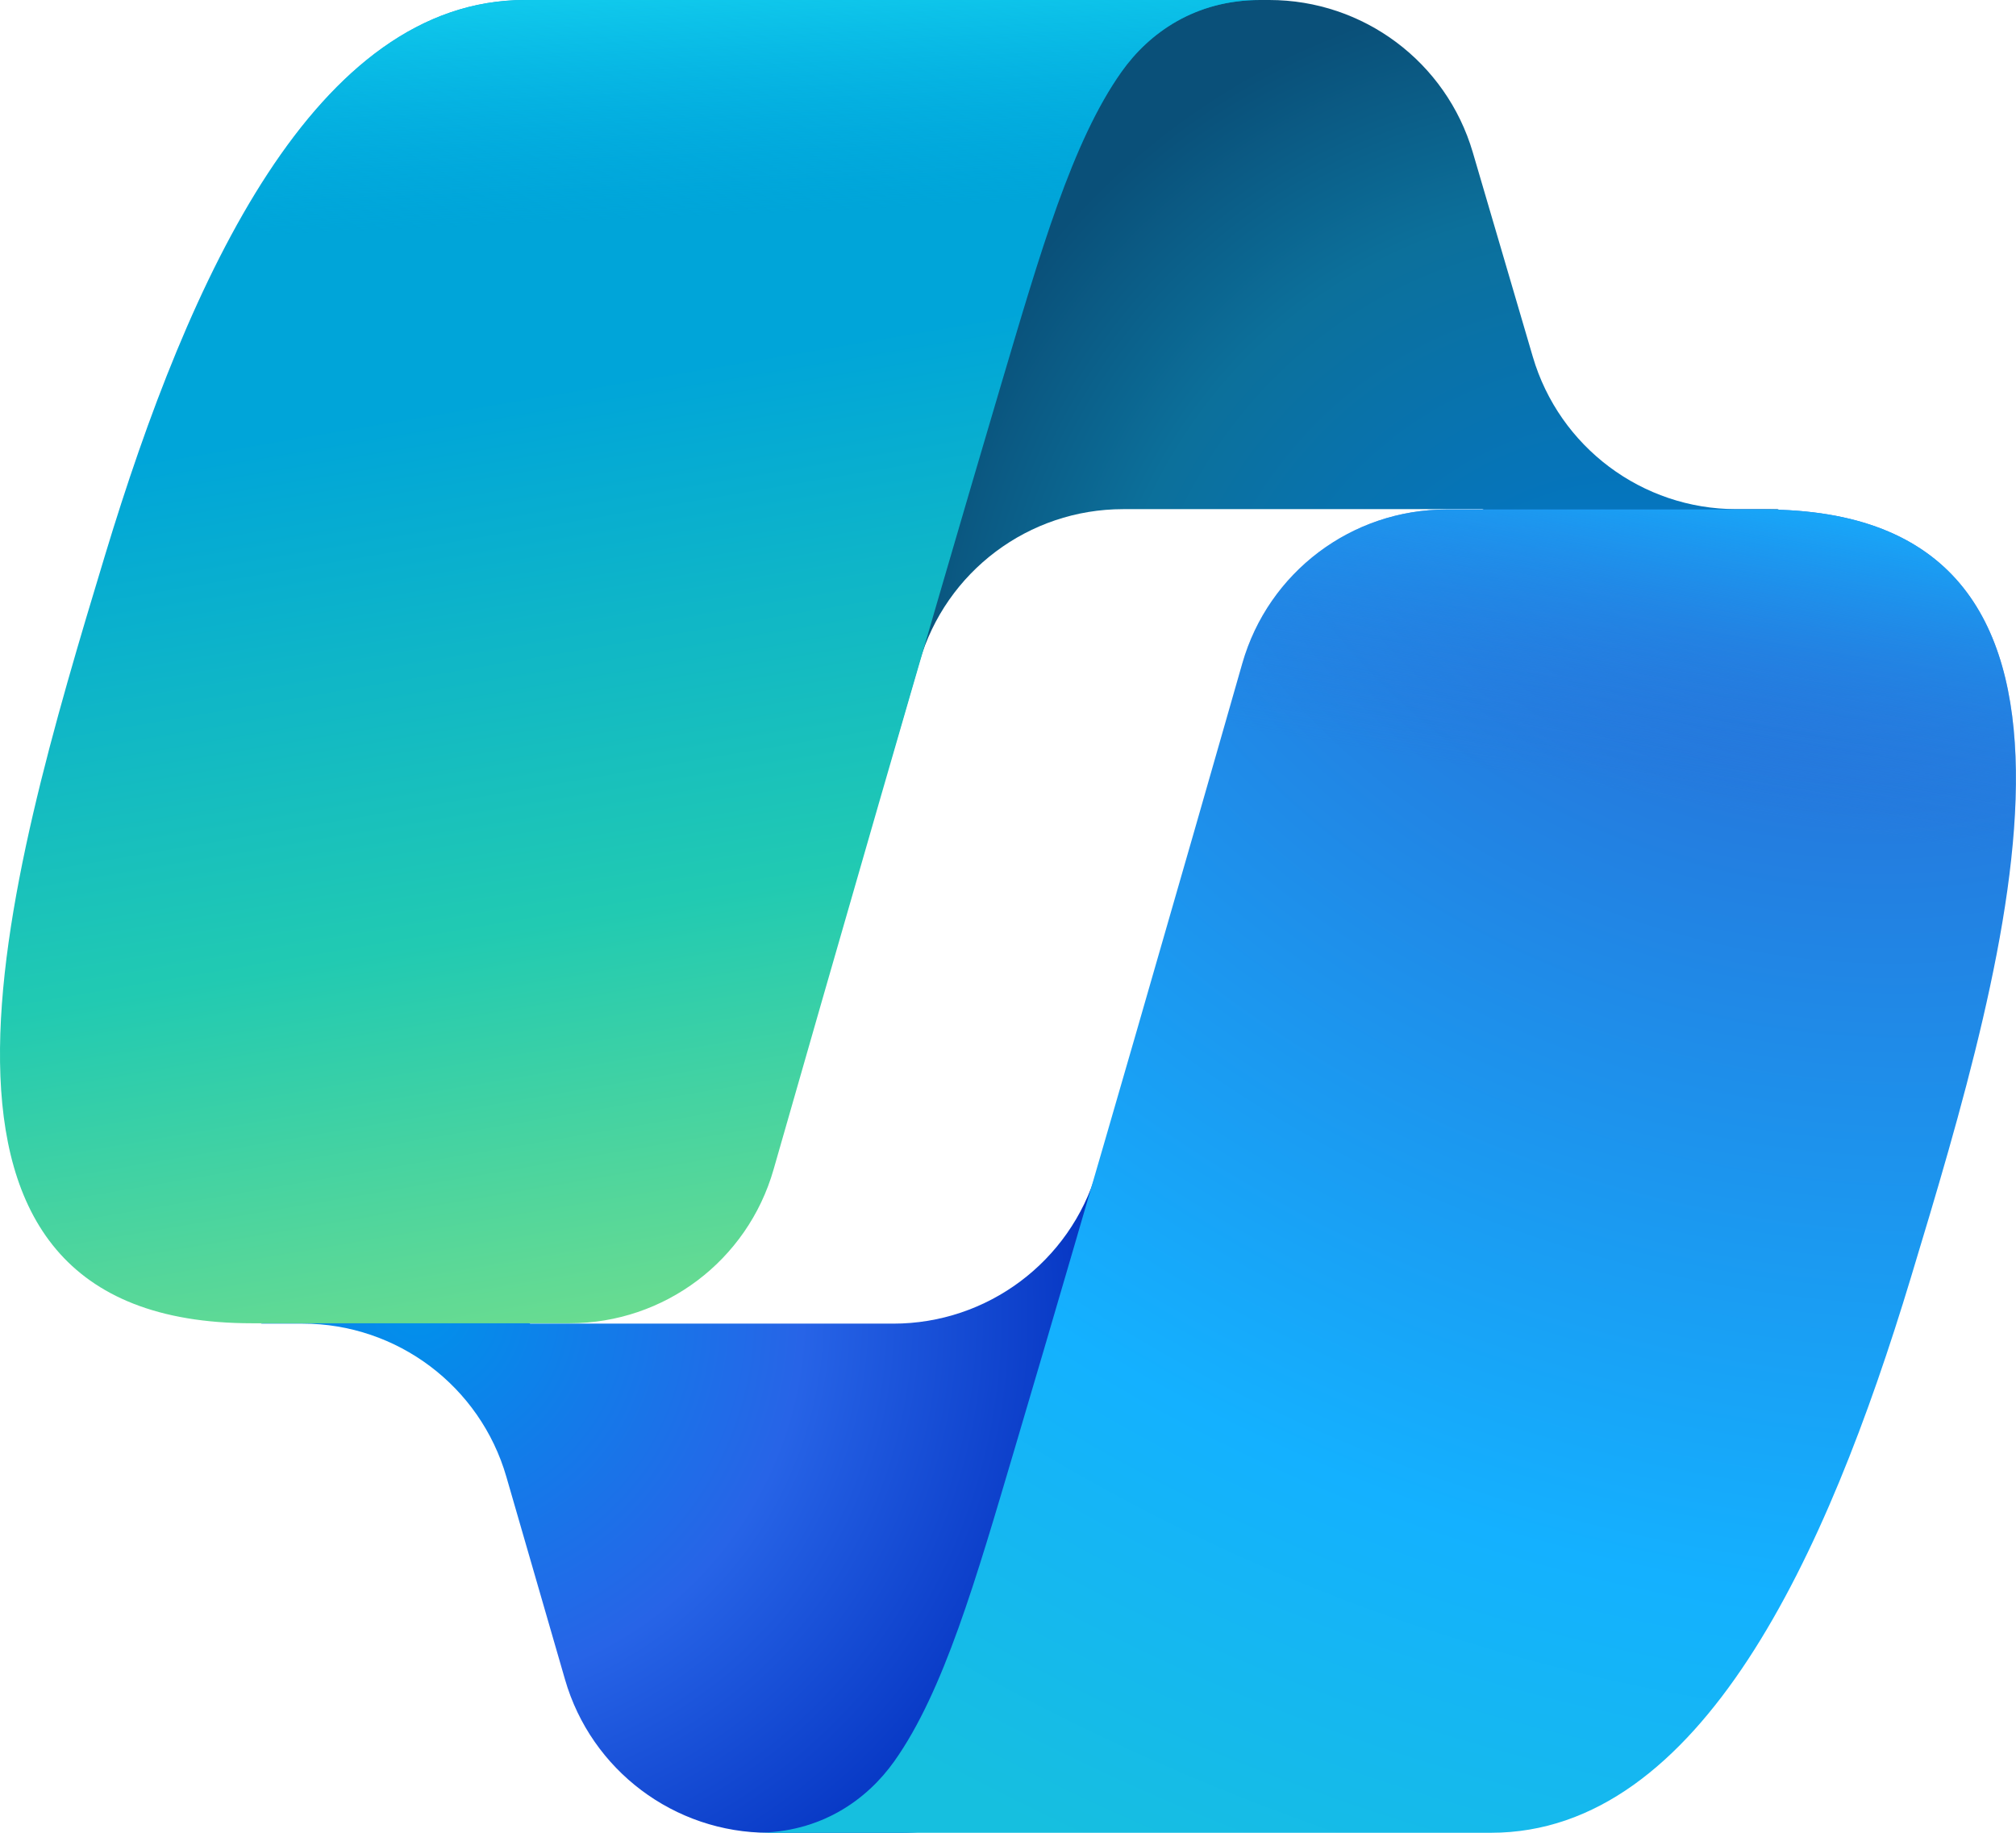
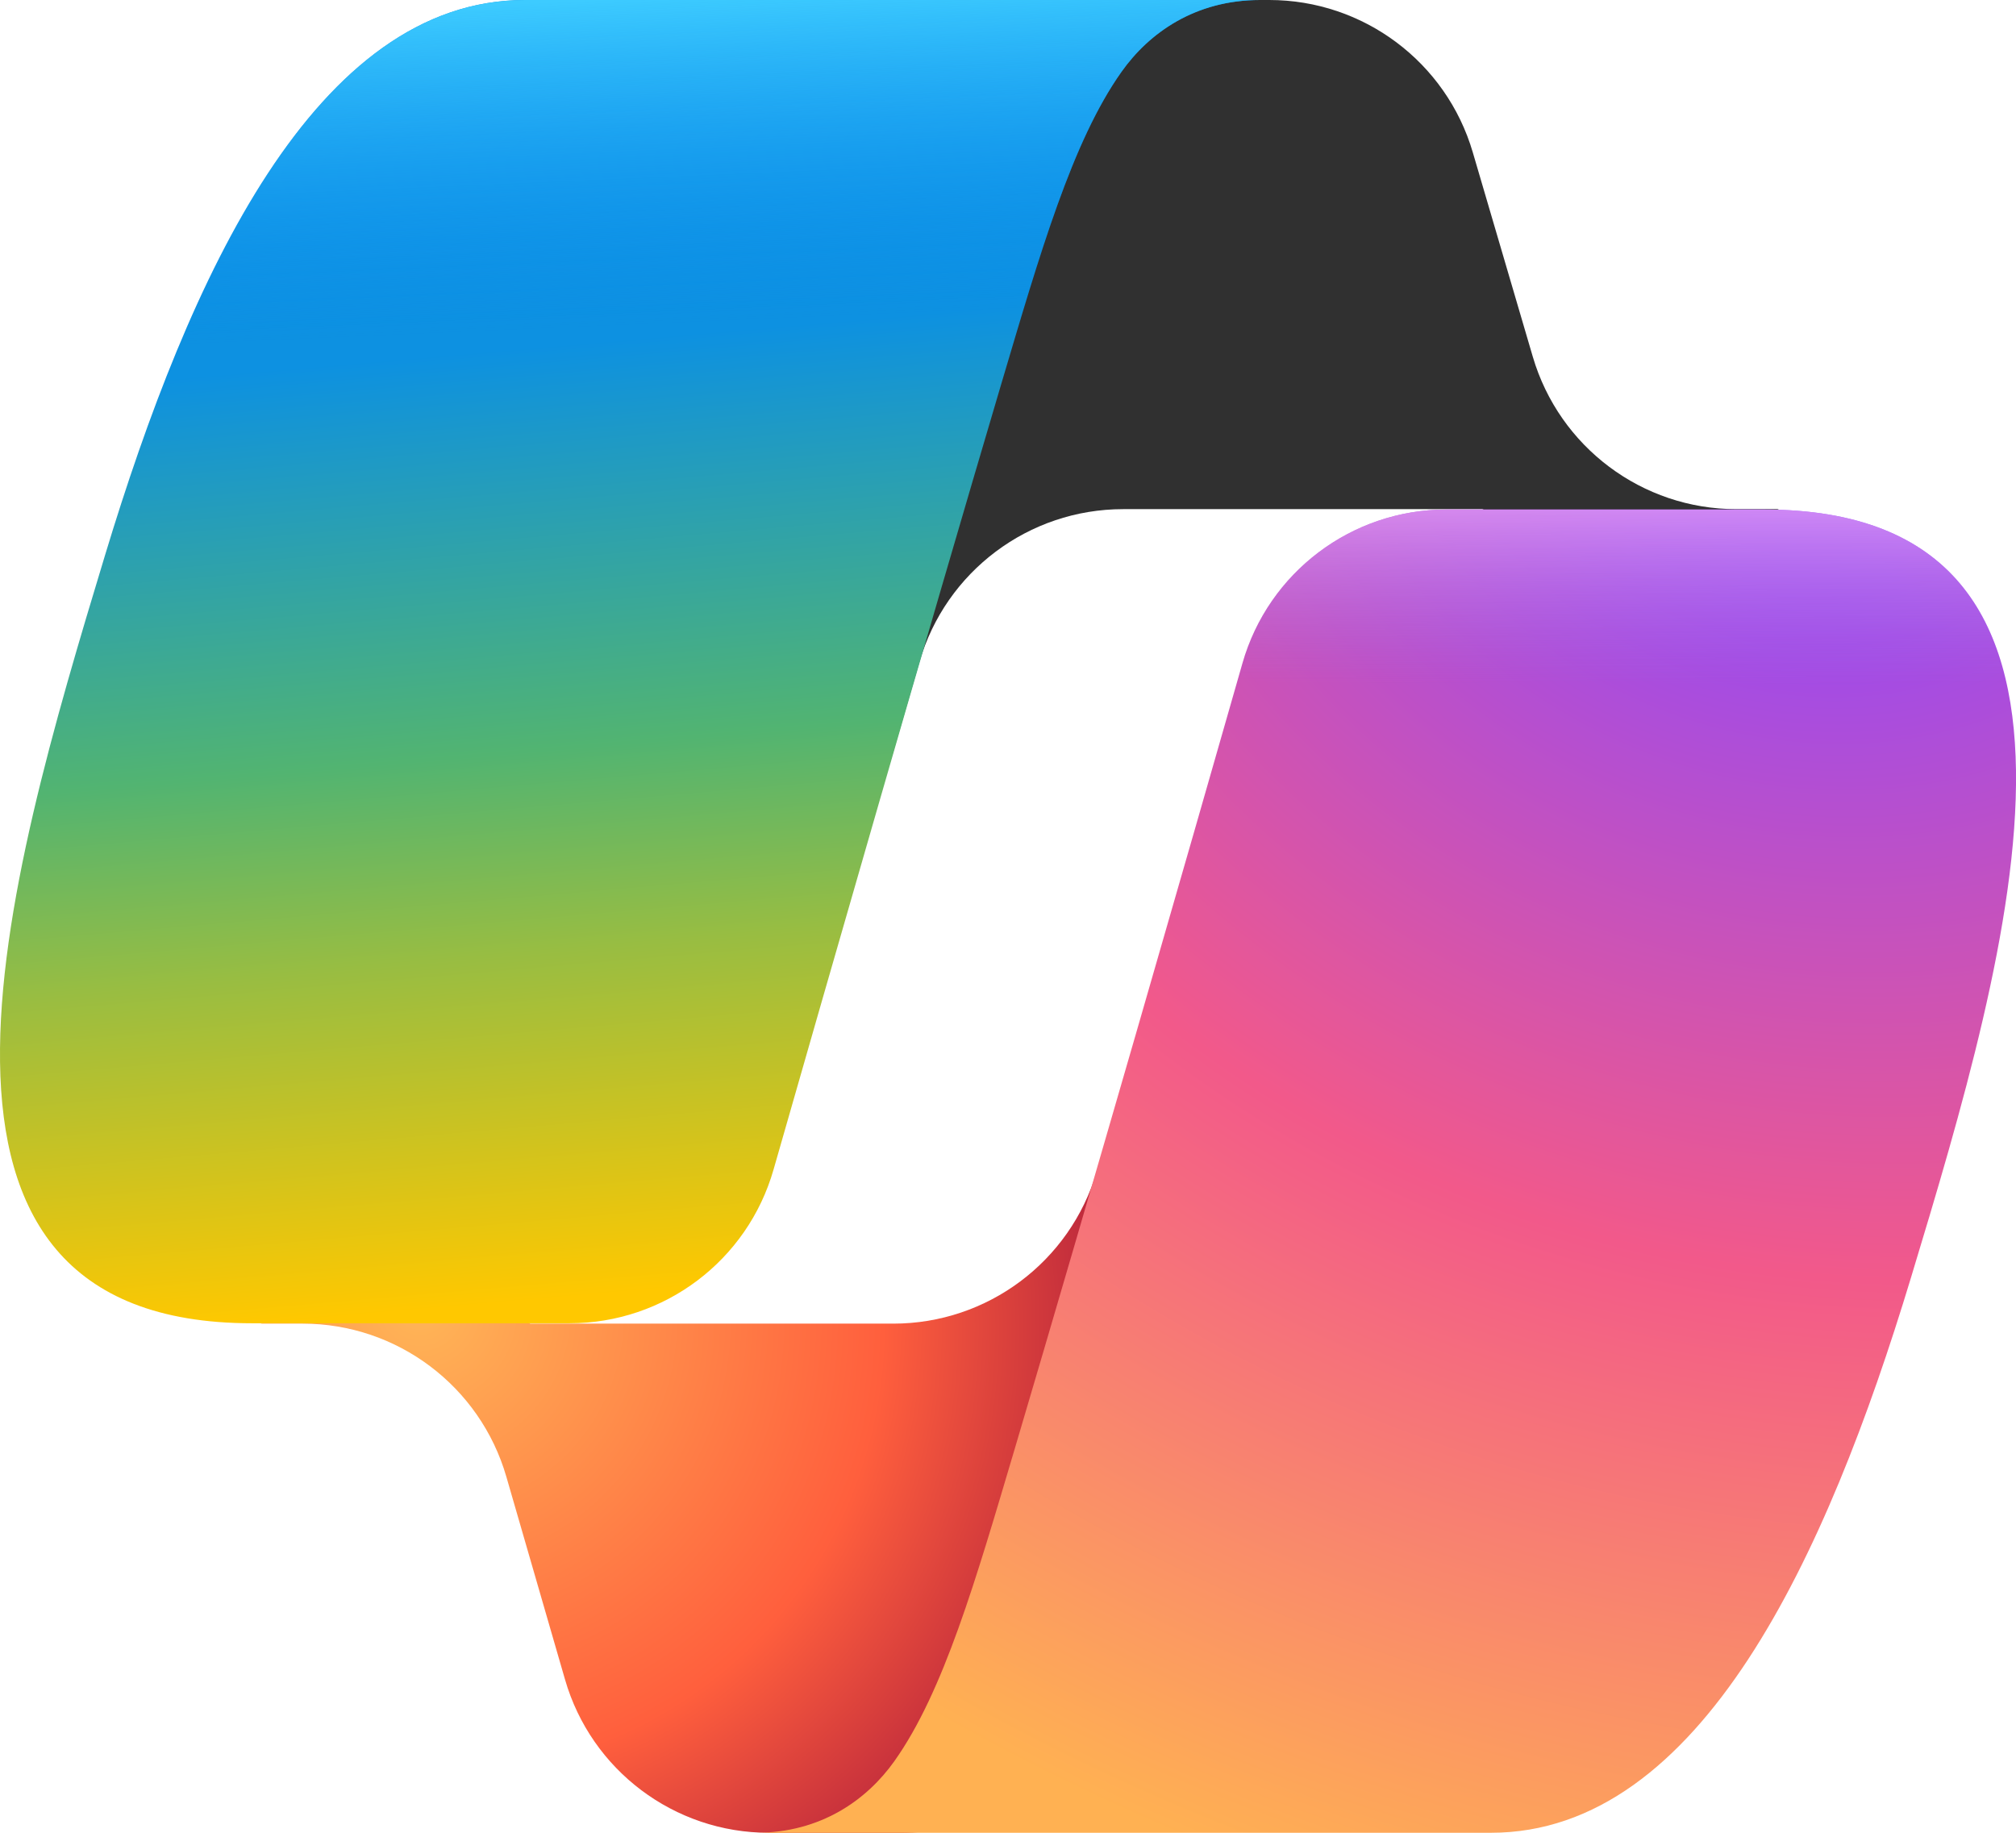
<svg xmlns="http://www.w3.org/2000/svg" width="22" height="20" viewBox="0 0 22 20" fill="none">
-   <path d="M16.072 1.662C15.783 0.677 14.878 -1.69433e-09 13.851 0L13.174 1.11811e-09C12.057 2.96005e-09 11.099 0.797 10.897 1.895L9.712 8.325L10.034 7.222C10.322 6.235 11.227 5.556 12.256 5.556L16.177 5.556L17.824 6.197L19.412 5.556H18.948C17.921 5.556 17.017 4.879 16.727 3.893L16.072 1.662Z" fill="url(#paint0_radial_6_404)" />
-   <path d="M6.166 18.328C6.452 19.318 7.359 20 8.389 20H9.843C11.091 20 12.114 19.011 12.157 17.763L12.371 11.42L11.968 12.785C11.678 13.769 10.774 14.444 9.748 14.444L5.787 14.444L4.375 13.679L2.847 14.444H3.303C4.333 14.444 5.24 15.126 5.526 16.116L6.166 18.328Z" fill="url(#paint1_radial_6_404)" />
-   <path d="M13.751 0H5.73C3.439 0 2.064 3.028 1.147 6.056C0.061 9.643 -1.359 14.44 2.751 14.44H6.215C7.25 14.44 8.158 13.756 8.442 12.761C9.045 10.655 10.1 6.981 10.928 4.185C11.35 2.764 11.7 1.543 12.239 0.783C12.541 0.357 13.044 0 13.751 0Z" fill="url(#paint2_linear_6_404)" />
-   <path d="M13.751 0H5.73C3.439 0 2.064 3.028 1.147 6.056C0.061 9.643 -1.359 14.44 2.751 14.44H6.215C7.25 14.44 8.158 13.756 8.442 12.761C9.045 10.655 10.1 6.981 10.928 4.185C11.35 2.764 11.7 1.543 12.239 0.783C12.541 0.357 13.044 0 13.751 0Z" fill="url(#paint3_linear_6_404)" />
-   <path d="M8.249 20H16.27C18.561 20 19.936 16.972 20.852 13.944C21.938 10.357 23.359 5.56 19.248 5.56H15.785C14.75 5.56 13.842 6.244 13.557 7.239C12.955 9.345 11.9 13.019 11.071 15.815C10.65 17.236 10.299 18.457 9.761 19.217C9.459 19.643 8.956 20 8.249 20Z" fill="url(#paint4_radial_6_404)" />
-   <path d="M8.249 20H16.27C18.561 20 19.936 16.972 20.852 13.944C21.938 10.357 23.359 5.56 19.248 5.56H15.785C14.75 5.56 13.842 6.244 13.557 7.239C12.955 9.345 11.9 13.019 11.071 15.815C10.65 17.236 10.299 18.457 9.761 19.217C9.459 19.643 8.956 20 8.249 20Z" fill="url(#paint5_linear_6_404)" />
+   <path d="M16.072 1.662C15.783 0.677 14.878 -1.69433e-09 13.851 0L13.174 1.11811e-09C12.057 2.96005e-09 11.099 0.797 10.897 1.895L9.712 8.325L10.034 7.222C10.322 6.235 11.227 5.556 12.256 5.556L16.177 5.556L17.824 6.197L19.412 5.556H18.948C17.921 5.556 17.017 4.879 16.727 3.893L16.072 1.662Z" fill="#303030" />
+   <path d="M6.166 18.328C6.452 19.318 7.359 20 8.389 20H9.843C11.091 20 12.114 19.011 12.157 17.763L12.371 11.42L11.968 12.785C11.678 13.769 10.774 14.444 9.748 14.444L5.787 14.444L4.375 13.678L2.847 14.444H3.303C4.333 14.444 5.24 15.126 5.526 16.116L6.166 18.328Z" fill="url(#paint0_radial_2302_39921)" />
+   <path d="M13.751 0H5.73C3.439 0 2.064 3.028 1.147 6.056C0.061 9.643 -1.359 14.44 2.751 14.44H6.215C7.25 14.44 8.158 13.756 8.442 12.761C9.045 10.655 10.1 6.981 10.928 4.185C11.35 2.764 11.7 1.543 12.239 0.783C12.541 0.357 13.044 0 13.751 0Z" fill="url(#paint1_linear_2302_39921)" />
+   <path d="M13.751 0H5.73C3.439 0 2.064 3.028 1.147 6.056C0.061 9.643 -1.359 14.44 2.751 14.44H6.215C7.25 14.44 8.158 13.756 8.442 12.761C9.045 10.655 10.1 6.981 10.928 4.185C11.35 2.764 11.7 1.543 12.239 0.783C12.541 0.357 13.044 0 13.751 0Z" fill="url(#paint2_linear_2302_39921)" />
+   <path d="M8.25 20H16.27C18.561 20 19.936 16.972 20.853 13.945C21.939 10.357 23.36 5.56 19.249 5.56H15.785C14.751 5.56 13.842 6.244 13.558 7.239C12.956 9.345 11.9 13.019 11.072 15.815C10.65 17.236 10.3 18.457 9.761 19.217C9.459 19.643 8.956 20 8.25 20Z" fill="url(#paint3_radial_2302_39921)" />
+   <path d="M8.25 20H16.27C18.561 20 19.936 16.972 20.853 13.945C21.939 10.357 23.36 5.56 19.249 5.56H15.785C14.751 5.56 13.842 6.244 13.558 7.239C12.956 9.345 11.9 13.019 11.072 15.815C10.65 17.236 10.3 18.457 9.761 19.217C9.459 19.643 8.956 20 8.25 20Z" fill="url(#paint4_linear_2302_39921)" />
  <defs>
-     <radialGradient id="paint0_radial_6_404" cx="0" cy="0" r="1" gradientUnits="userSpaceOnUse" gradientTransform="translate(17.9994 8.37906) rotate(-128.978) scale(8.73886 8.198)">
-       <stop offset="0.096" stop-color="#0078D4" />
-       <stop offset="0.715" stop-color="#0C709B" />
-       <stop offset="1" stop-color="#0A5079" />
+     <radialGradient id="paint0_radial_2302_39921" cx="0" cy="0" r="1" gradientUnits="userSpaceOnUse" gradientTransform="translate(4.57463 14.2451) rotate(52.4153) scale(8.16508 7.88004)">
+       <stop stop-color="#FFB657" />
+       <stop offset="0.634" stop-color="#FF5F3D" />
+       <stop offset="0.923" stop-color="#C02B3C" />
    </radialGradient>
-     <radialGradient id="paint1_radial_6_404" cx="0" cy="0" r="1" gradientUnits="userSpaceOnUse" gradientTransform="translate(4.57463 14.2453) rotate(45.7) scale(8.04078 7.90145)">
-       <stop stop-color="#0091EB" />
-       <stop offset="0.524" stop-color="#2764E7" />
-       <stop offset="0.923" stop-color="#0636C3" />
+     <linearGradient id="paint1_linear_2302_39921" x1="5.25" y1="1.75" x2="6.394" y2="14.985" gradientUnits="userSpaceOnUse">
+       <stop offset="0.156" stop-color="#0D91E1" />
+       <stop offset="0.487" stop-color="#52B471" />
+       <stop offset="0.652" stop-color="#98BD42" />
+       <stop offset="0.937" stop-color="#FFC800" />
+     </linearGradient>
+     <linearGradient id="paint2_linear_2302_39921" x1="6.25" y1="-9.48855e-09" x2="6.875" y2="14.44" gradientUnits="userSpaceOnUse">
+       <stop stop-color="#3DCBFF" />
+       <stop offset="0.247" stop-color="#0588F7" stop-opacity="0" />
+     </linearGradient>
+     <radialGradient id="paint3_radial_2302_39921" cx="0" cy="0" r="1" gradientUnits="userSpaceOnUse" gradientTransform="translate(19.6607 4.14627) rotate(109.282) scale(19.1879 22.994)">
+       <stop offset="0.066" stop-color="#8C48FF" />
+       <stop offset="0.5" stop-color="#F2598A" />
+       <stop offset="0.896" stop-color="#FFB152" />
    </radialGradient>
-     <linearGradient id="paint2_linear_6_404" x1="4.168" y1="1.71815e-07" x2="6.756" y2="15.236" gradientUnits="userSpaceOnUse">
-       <stop offset="0.29" stop-color="#00A5D9" />
-       <stop offset="0.662" stop-color="#21CAB2" />
-       <stop offset="0.95" stop-color="#6ADC90" />
-     </linearGradient>
-     <linearGradient id="paint3_linear_6_404" x1="6.25" y1="-9.48855e-09" x2="6.875" y2="14.44" gradientUnits="userSpaceOnUse">
-       <stop stop-color="#10C9EC" />
-       <stop offset="0.167" stop-color="#01AEE4" stop-opacity="0" />
-     </linearGradient>
-     <radialGradient id="paint4_radial_6_404" cx="0" cy="0" r="1" gradientUnits="userSpaceOnUse" gradientTransform="translate(19.6605 4.14615) rotate(111.466) scale(19.1552 22.9833)">
-       <stop offset="0.154" stop-color="#2771D8" />
-       <stop offset="0.679" stop-color="#14B1FF" />
-       <stop offset="0.931" stop-color="#16BFDF" />
-     </radialGradient>
-     <linearGradient id="paint5_linear_6_404" x1="20.24" y1="5.009" x2="19.306" y2="10.58" gradientUnits="userSpaceOnUse">
-       <stop offset="0.058" stop-color="#14B1FF" />
-       <stop offset="0.708" stop-color="#2976DB" stop-opacity="0" />
+     <linearGradient id="paint4_linear_2302_39921" x1="20.294" y1="4.678" x2="20.286" y2="8.611" gradientUnits="userSpaceOnUse">
+       <stop offset="0.058" stop-color="#F8ADFA" />
+       <stop offset="0.708" stop-color="#A86EDD" stop-opacity="0" />
    </linearGradient>
  </defs>
</svg>
